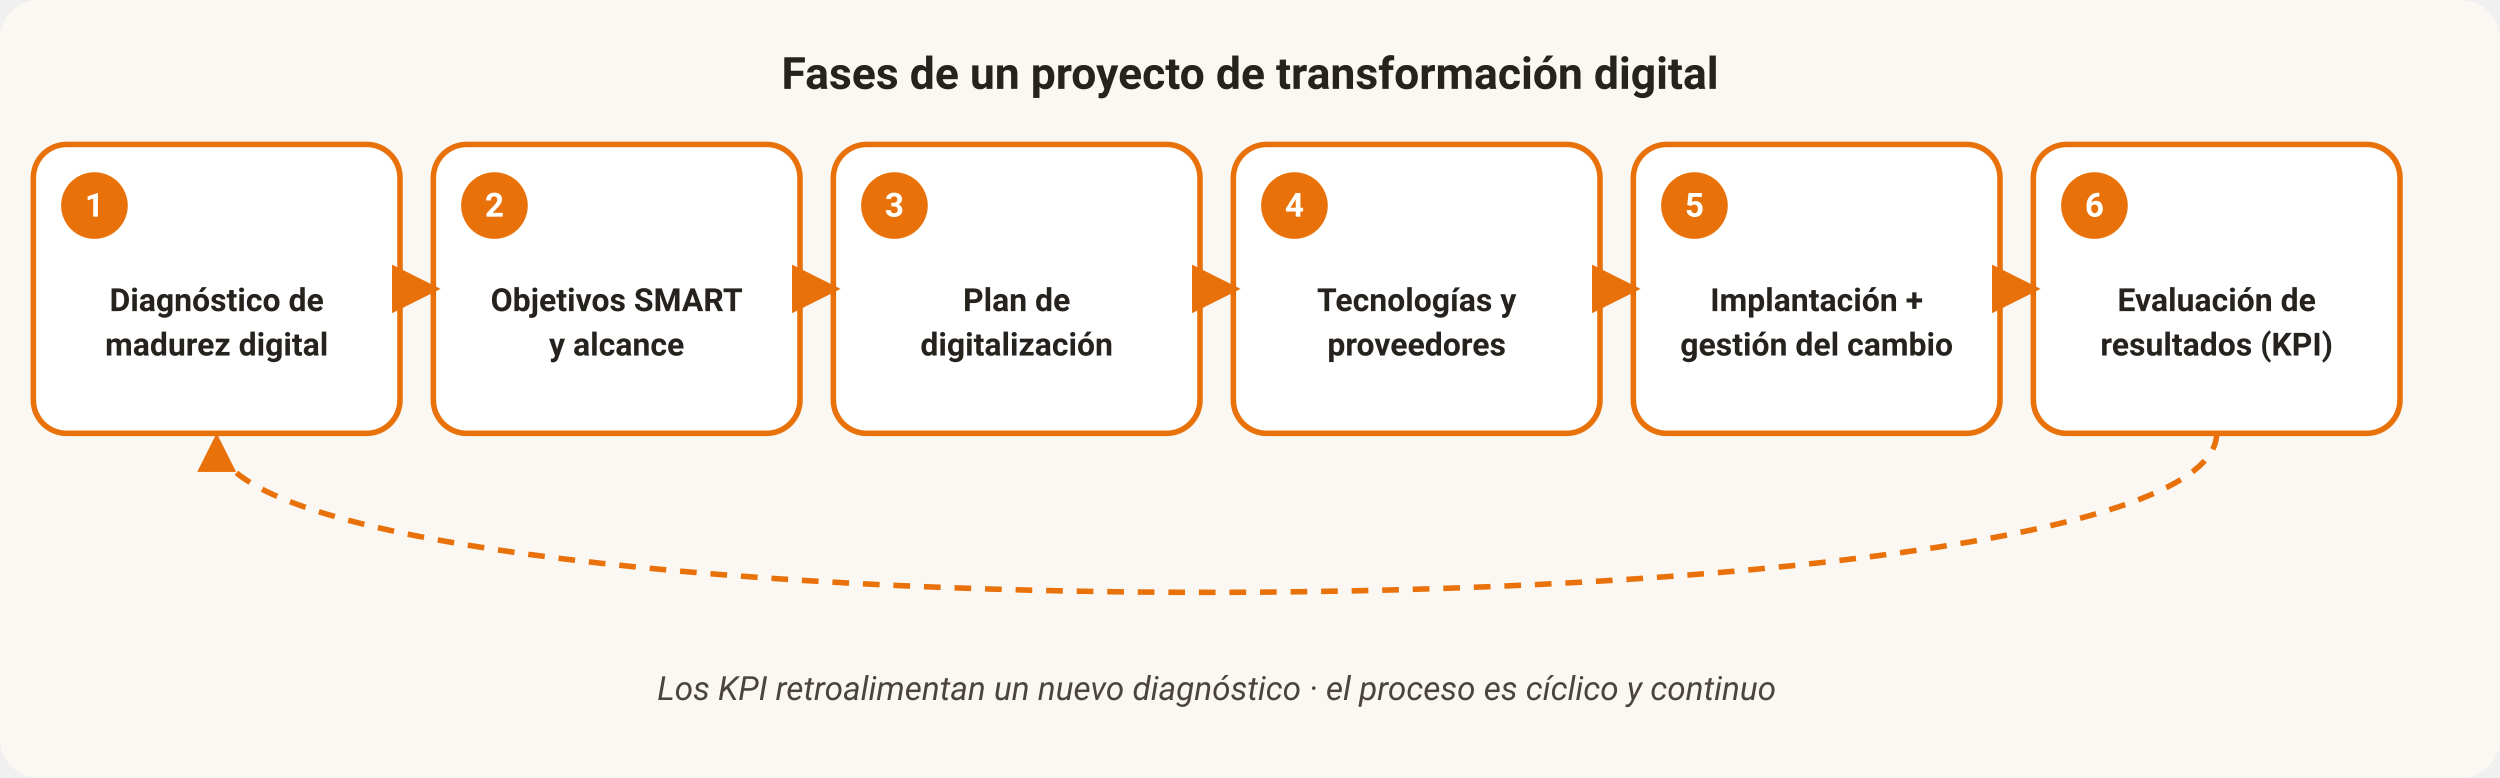
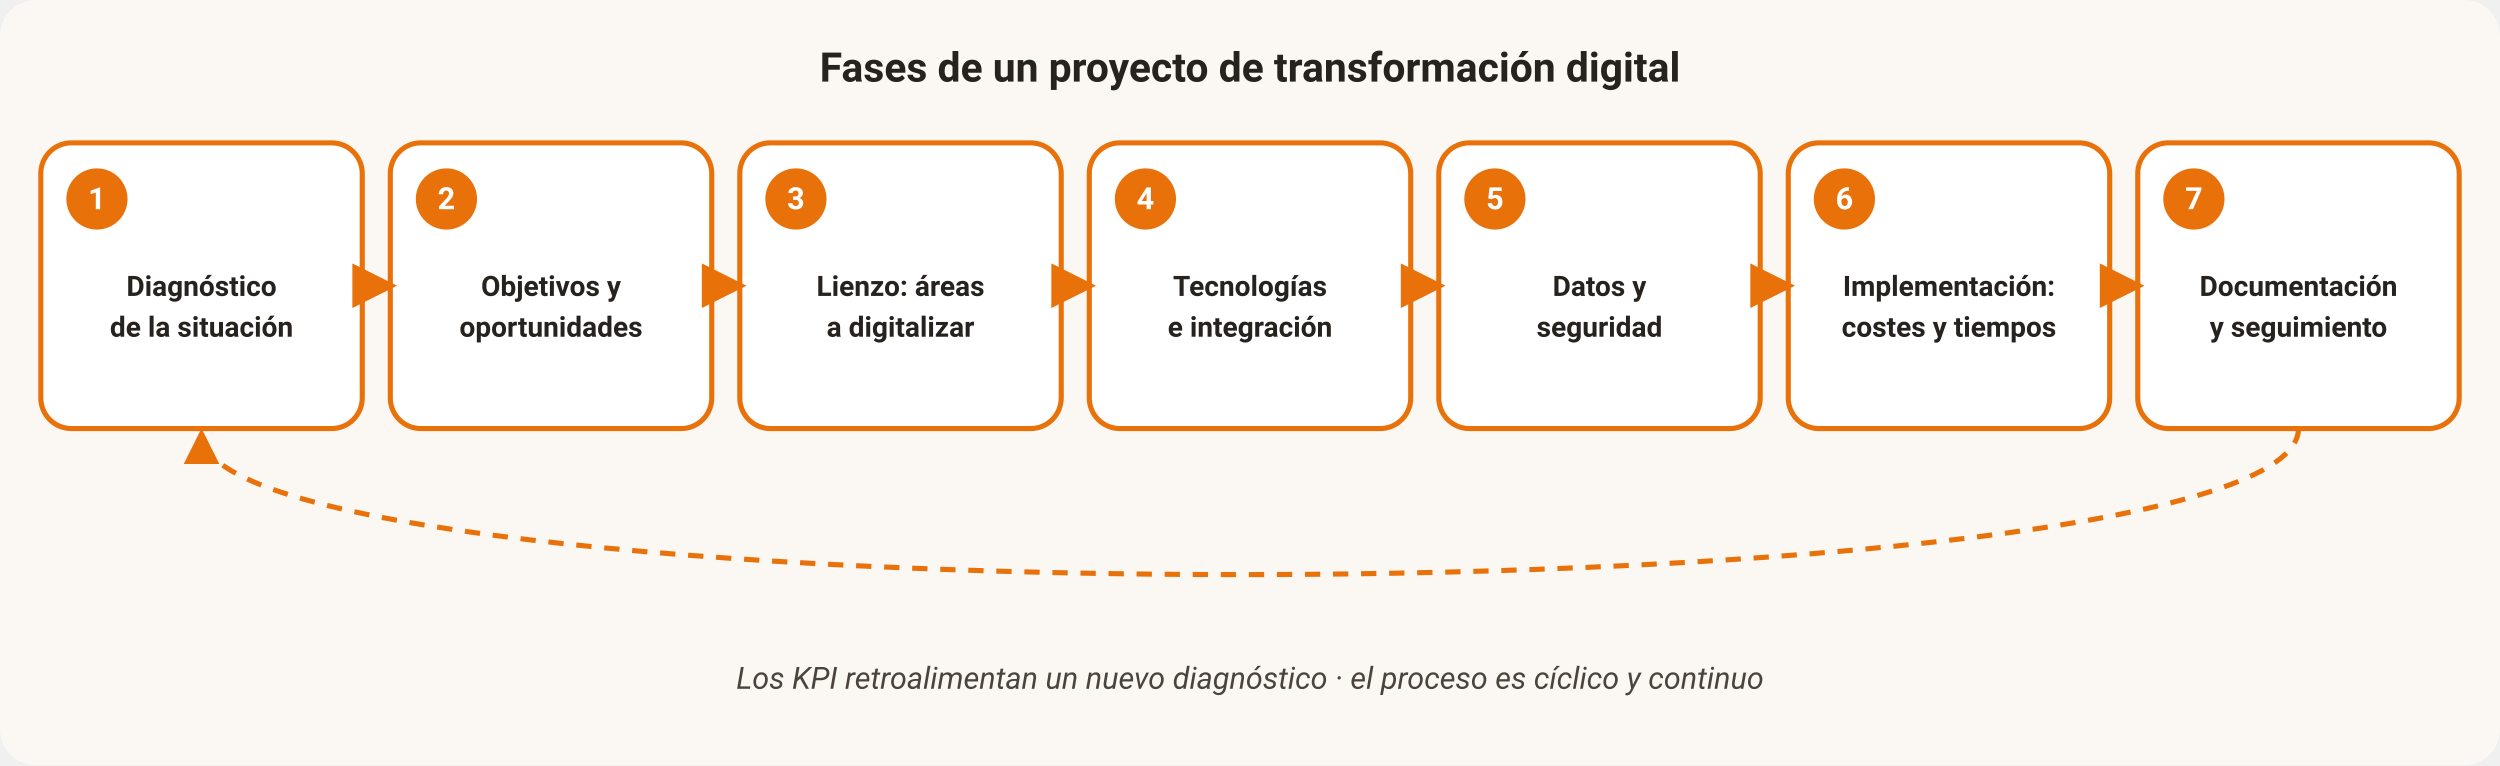
- <svg xmlns="http://www.w3.org/2000/svg" viewBox="0 0 900 280" role="img" aria-labelledby="t d">
+ <svg xmlns="http://www.w3.org/2000/svg" viewBox="0 0 980 300" role="img" aria-labelledby="t d">
  <style>
    .bg{fill:#fbf7f2;}
    text{font-family:-apple-system,Segoe UI,Roboto,Helvetica,Arial,sans-serif;fill:#26221e;}
    .h{font-weight:700;font-size:16px;}
    .card{fill:#ffffff;stroke:#e8710a;stroke-width:2;}
    .num{fill:#e8710a;}
    .nt{font-weight:700;font-size:12px;fill:#ffffff;}
-     .bt{font-weight:700;font-size:11.5px;fill:#26221e;}
+     .bt{font-weight:700;font-size:11px;fill:#26221e;}
    .fb{font-size:12px;font-style:italic;fill:#4a443d;}
    .arrow{stroke:#e8710a;stroke-width:2.5;fill:none;marker-end:url(#a);}
    .loop{stroke:#e8710a;stroke-width:2;fill:none;stroke-dasharray:6 5;marker-end:url(#a);}
  </style>
  <defs>
    <marker id="a" viewBox="0 0 10 10" refX="8.5" refY="5" markerWidth="7" markerHeight="7" orient="auto">
      <path d="M0 0L10 5L0 10z" fill="#e8710a" />
    </marker>
  </defs>
-   <rect class="bg" x="0" y="0" width="900" height="280" rx="14" />
-   <text class="h" x="450" y="32" text-anchor="middle">Fases de un proyecto de transformación digital</text>
+   <rect class="bg" x="0" y="0" width="980" height="300" rx="14" />
+   <text class="h" x="490" y="32" text-anchor="middle">Fases de un proyecto de transformación digital</text>
  <g>
-     <rect class="card" x="12" y="52" width="132" height="104" rx="12" />
-     <circle class="num" cx="34" cy="74" r="12" />
-     <text class="nt" x="34" y="78" text-anchor="middle">1</text>
-     <text class="bt" x="78" y="112" text-anchor="middle">Diagnóstico de</text>
-     <text class="bt" x="78" y="128" text-anchor="middle">madurez digital</text>
+     <rect class="card" x="16" y="56" width="126" height="112" rx="12" />
+     <circle class="num" cx="38" cy="78" r="12" />
+     <text class="nt" x="38" y="82" text-anchor="middle">1</text>
+     <text class="bt" x="79" y="116" text-anchor="middle">Diagnóstico</text>
+     <text class="bt" x="79" y="132" text-anchor="middle">de la situación</text>
  </g>
  <g>
-     <rect class="card" x="156" y="52" width="132" height="104" rx="12" />
-     <circle class="num" cx="178" cy="74" r="12" />
-     <text class="nt" x="178" y="78" text-anchor="middle">2</text>
-     <text class="bt" x="222" y="112" text-anchor="middle">Objetivos SMART</text>
-     <text class="bt" x="222" y="128" text-anchor="middle">y alcance</text>
+     <rect class="card" x="153" y="56" width="126" height="112" rx="12" />
+     <circle class="num" cx="175" cy="78" r="12" />
+     <text class="nt" x="175" y="82" text-anchor="middle">2</text>
+     <text class="bt" x="216" y="116" text-anchor="middle">Objetivos y</text>
+     <text class="bt" x="216" y="132" text-anchor="middle">oportunidades</text>
  </g>
  <g>
-     <rect class="card" x="300" y="52" width="132" height="104" rx="12" />
-     <circle class="num" cx="322" cy="74" r="12" />
-     <text class="nt" x="322" y="78" text-anchor="middle">3</text>
-     <text class="bt" x="366" y="112" text-anchor="middle">Plan de</text>
-     <text class="bt" x="366" y="128" text-anchor="middle">digitalización</text>
+     <rect class="card" x="290" y="56" width="126" height="112" rx="12" />
+     <circle class="num" cx="312" cy="78" r="12" />
+     <text class="nt" x="312" y="82" text-anchor="middle">3</text>
+     <text class="bt" x="353" y="116" text-anchor="middle">Lienzo: áreas</text>
+     <text class="bt" x="353" y="132" text-anchor="middle">a digitalizar</text>
  </g>
  <g>
-     <rect class="card" x="444" y="52" width="132" height="104" rx="12" />
-     <circle class="num" cx="466" cy="74" r="12" />
-     <text class="nt" x="466" y="78" text-anchor="middle">4</text>
-     <text class="bt" x="510" y="112" text-anchor="middle">Tecnologías y</text>
-     <text class="bt" x="510" y="128" text-anchor="middle">proveedores</text>
+     <rect class="card" x="427" y="56" width="126" height="112" rx="12" />
+     <circle class="num" cx="449" cy="78" r="12" />
+     <text class="nt" x="449" y="82" text-anchor="middle">4</text>
+     <text class="bt" x="490" y="116" text-anchor="middle">Tecnologías</text>
+     <text class="bt" x="490" y="132" text-anchor="middle">e integración</text>
  </g>
  <g>
-     <rect class="card" x="588" y="52" width="132" height="104" rx="12" />
-     <circle class="num" cx="610" cy="74" r="12" />
-     <text class="nt" x="610" y="78" text-anchor="middle">5</text>
-     <text class="bt" x="654" y="112" text-anchor="middle">Implantación +</text>
-     <text class="bt" x="654" y="128" text-anchor="middle">gestión del cambio</text>
+     <rect class="card" x="564" y="56" width="126" height="112" rx="12" />
+     <circle class="num" cx="586" cy="78" r="12" />
+     <text class="nt" x="586" y="82" text-anchor="middle">5</text>
+     <text class="bt" x="627" y="116" text-anchor="middle">Datos y</text>
+     <text class="bt" x="627" y="132" text-anchor="middle">seguridad</text>
  </g>
  <g>
-     <rect class="card" x="732" y="52" width="132" height="104" rx="12" />
-     <circle class="num" cx="754" cy="74" r="12" />
-     <text class="nt" x="754" y="78" text-anchor="middle">6</text>
-     <text class="bt" x="798" y="112" text-anchor="middle">Evaluación de</text>
-     <text class="bt" x="798" y="128" text-anchor="middle">resultados (KPI)</text>
+     <rect class="card" x="701" y="56" width="126" height="112" rx="12" />
+     <circle class="num" cx="723" cy="78" r="12" />
+     <text class="nt" x="723" y="82" text-anchor="middle">6</text>
+     <text class="bt" x="764" y="116" text-anchor="middle">Implementación:</text>
+     <text class="bt" x="764" y="132" text-anchor="middle">costes y tiempos</text>
  </g>
-   <line class="arrow" x1="144" y1="104" x2="156" y2="104" />
-   <line class="arrow" x1="288" y1="104" x2="300" y2="104" />
-   <line class="arrow" x1="432" y1="104" x2="444" y2="104" />
-   <line class="arrow" x1="576" y1="104" x2="588" y2="104" />
-   <line class="arrow" x1="720" y1="104" x2="732" y2="104" />
-   <path class="loop" d="M798 156 C 798 232, 78 232, 78 158" />
-   <text class="fb" x="438" y="252" text-anchor="middle">Los KPI retroalimentan un nuevo diagnóstico · el proceso es cíclico y continuo</text>
+   <g>
+     <rect class="card" x="838" y="56" width="126" height="112" rx="12" />
+     <circle class="num" cx="860" cy="78" r="12" />
+     <text class="nt" x="860" y="82" text-anchor="middle">7</text>
+     <text class="bt" x="901" y="116" text-anchor="middle">Documentación</text>
+     <text class="bt" x="901" y="132" text-anchor="middle">y seguimiento</text>
+   </g>
+   <line class="arrow" x1="142" y1="112" x2="153" y2="112" />
+   <line class="arrow" x1="279" y1="112" x2="290" y2="112" />
+   <line class="arrow" x1="416" y1="112" x2="427" y2="112" />
+   <line class="arrow" x1="553" y1="112" x2="564" y2="112" />
+   <line class="arrow" x1="690" y1="112" x2="701" y2="112" />
+   <line class="arrow" x1="827" y1="112" x2="838" y2="112" />
+   <path class="loop" d="M901 168 C 901 244, 79 244, 79 170" />
+   <text class="fb" x="490" y="270" text-anchor="middle">Los KPI retroalimentan un nuevo diagnóstico · el proceso es cíclico y continuo</text>
</svg>
